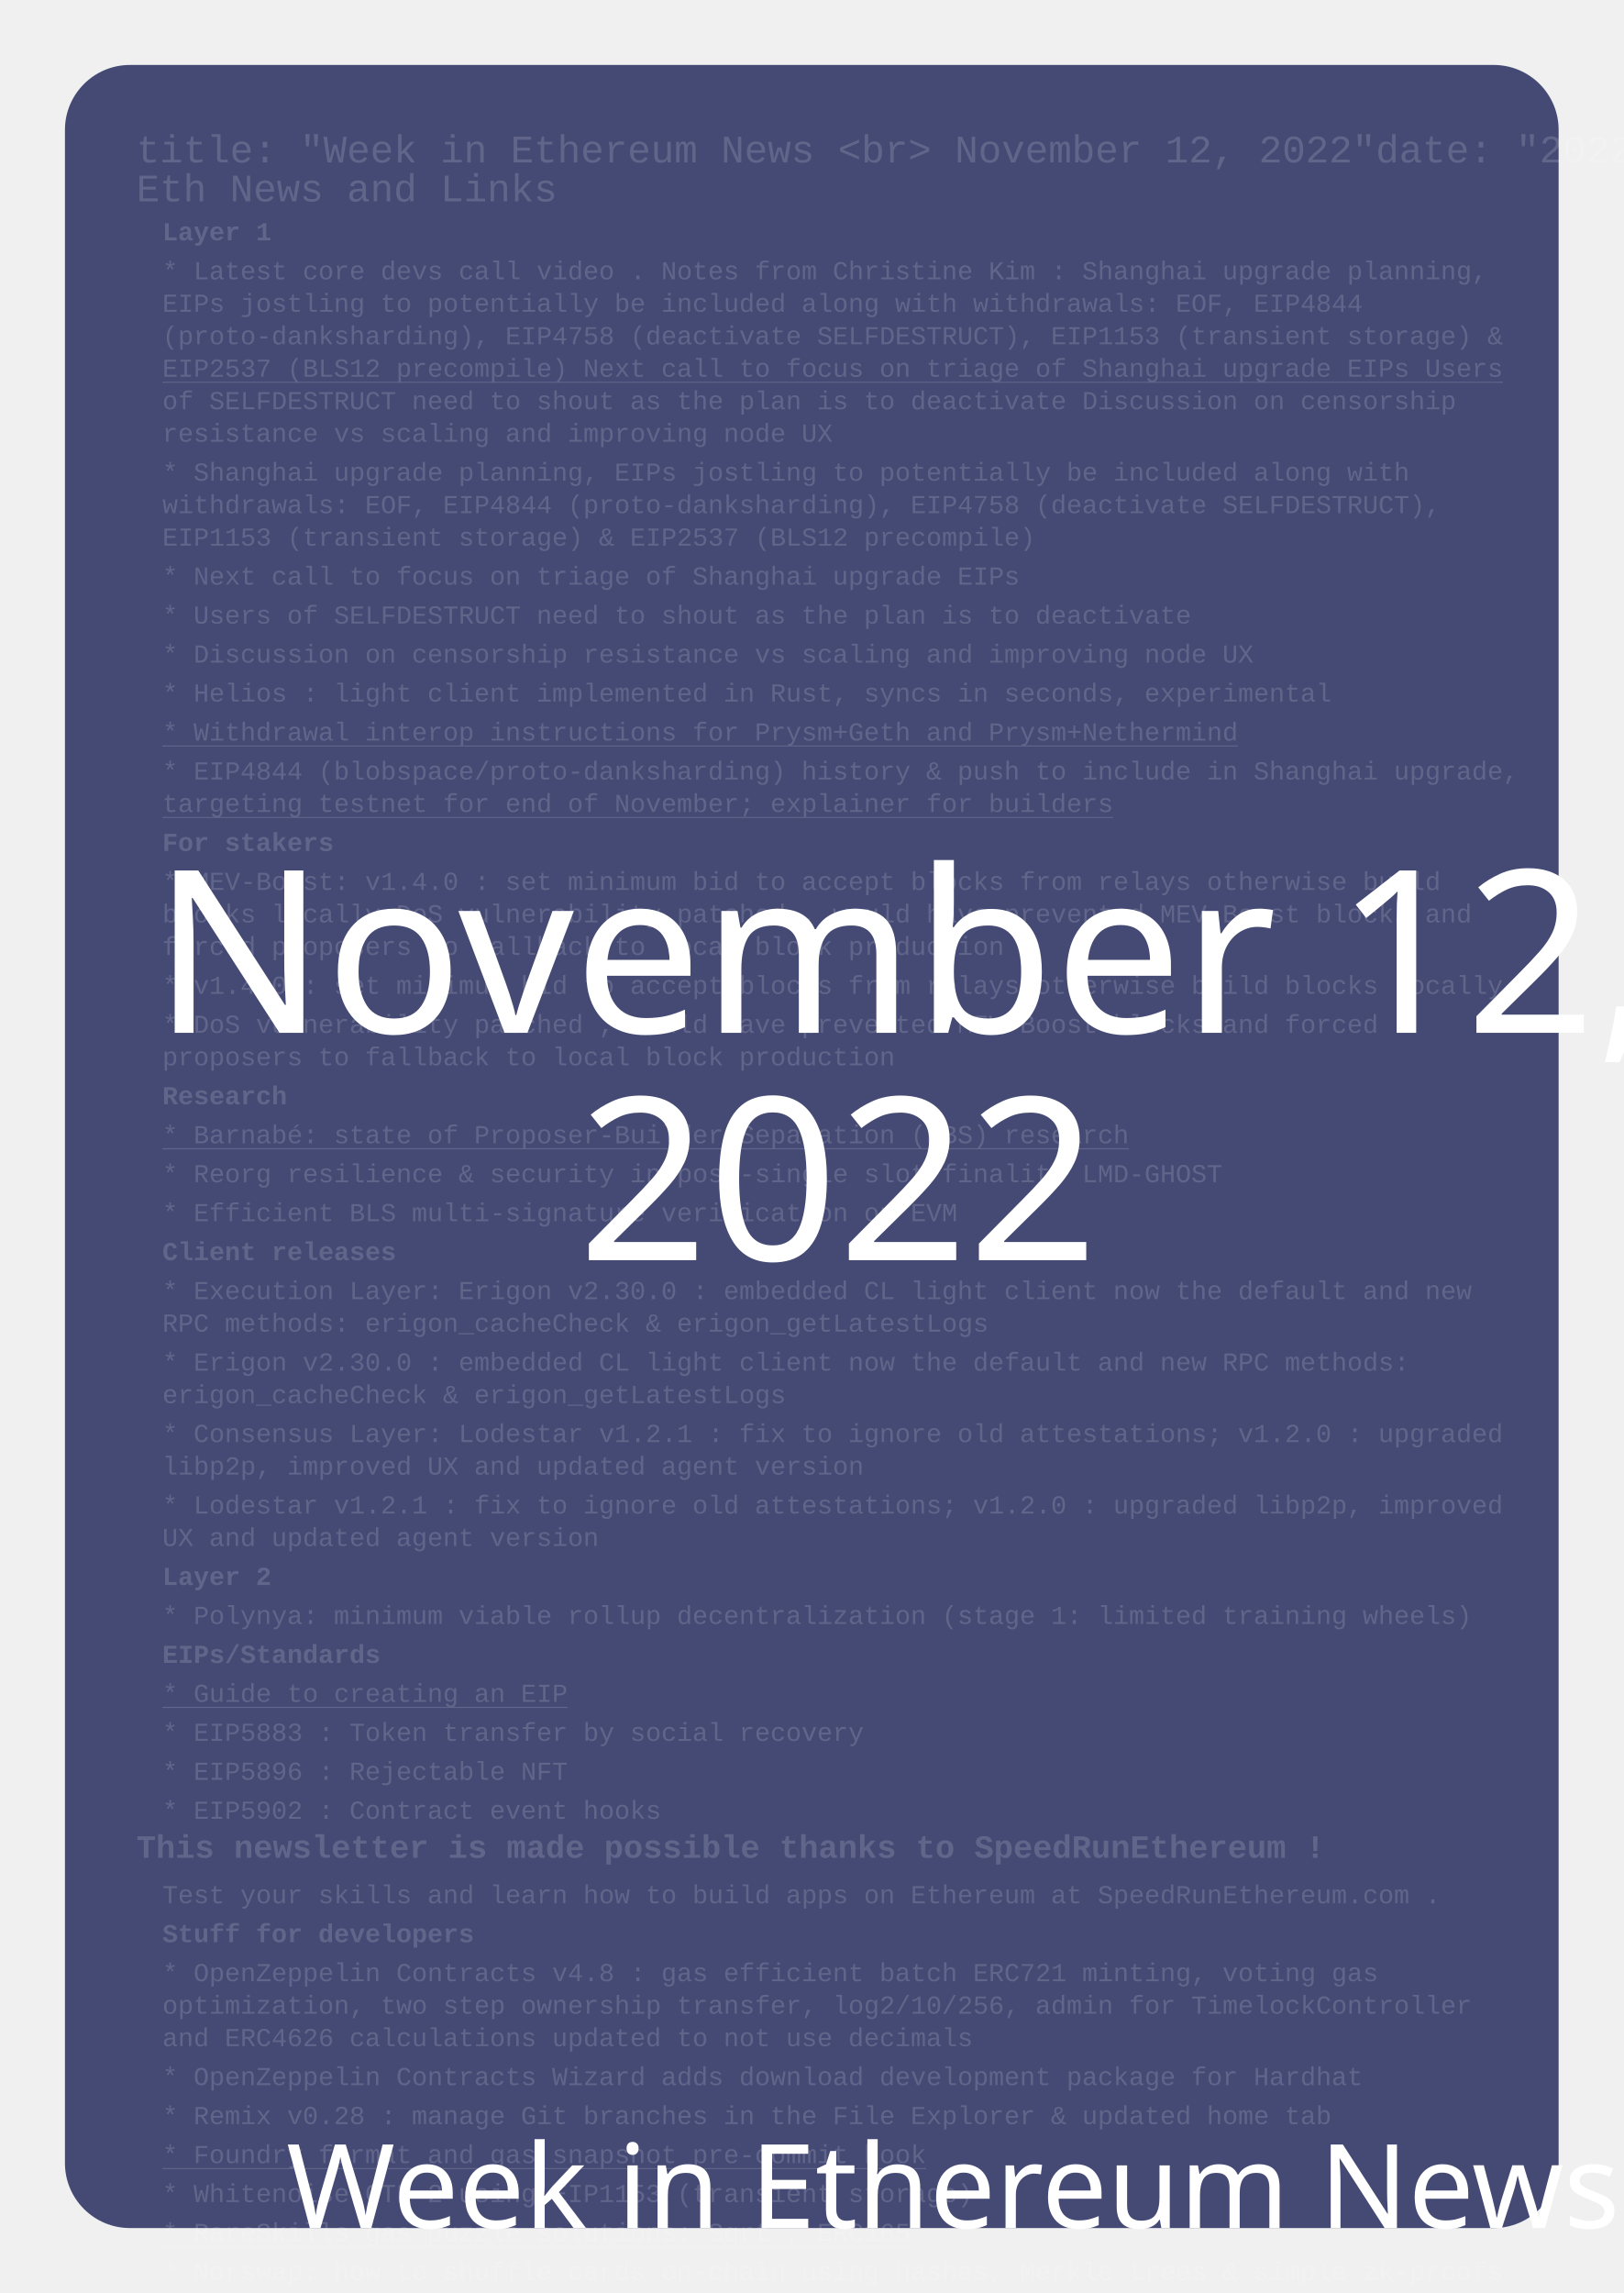
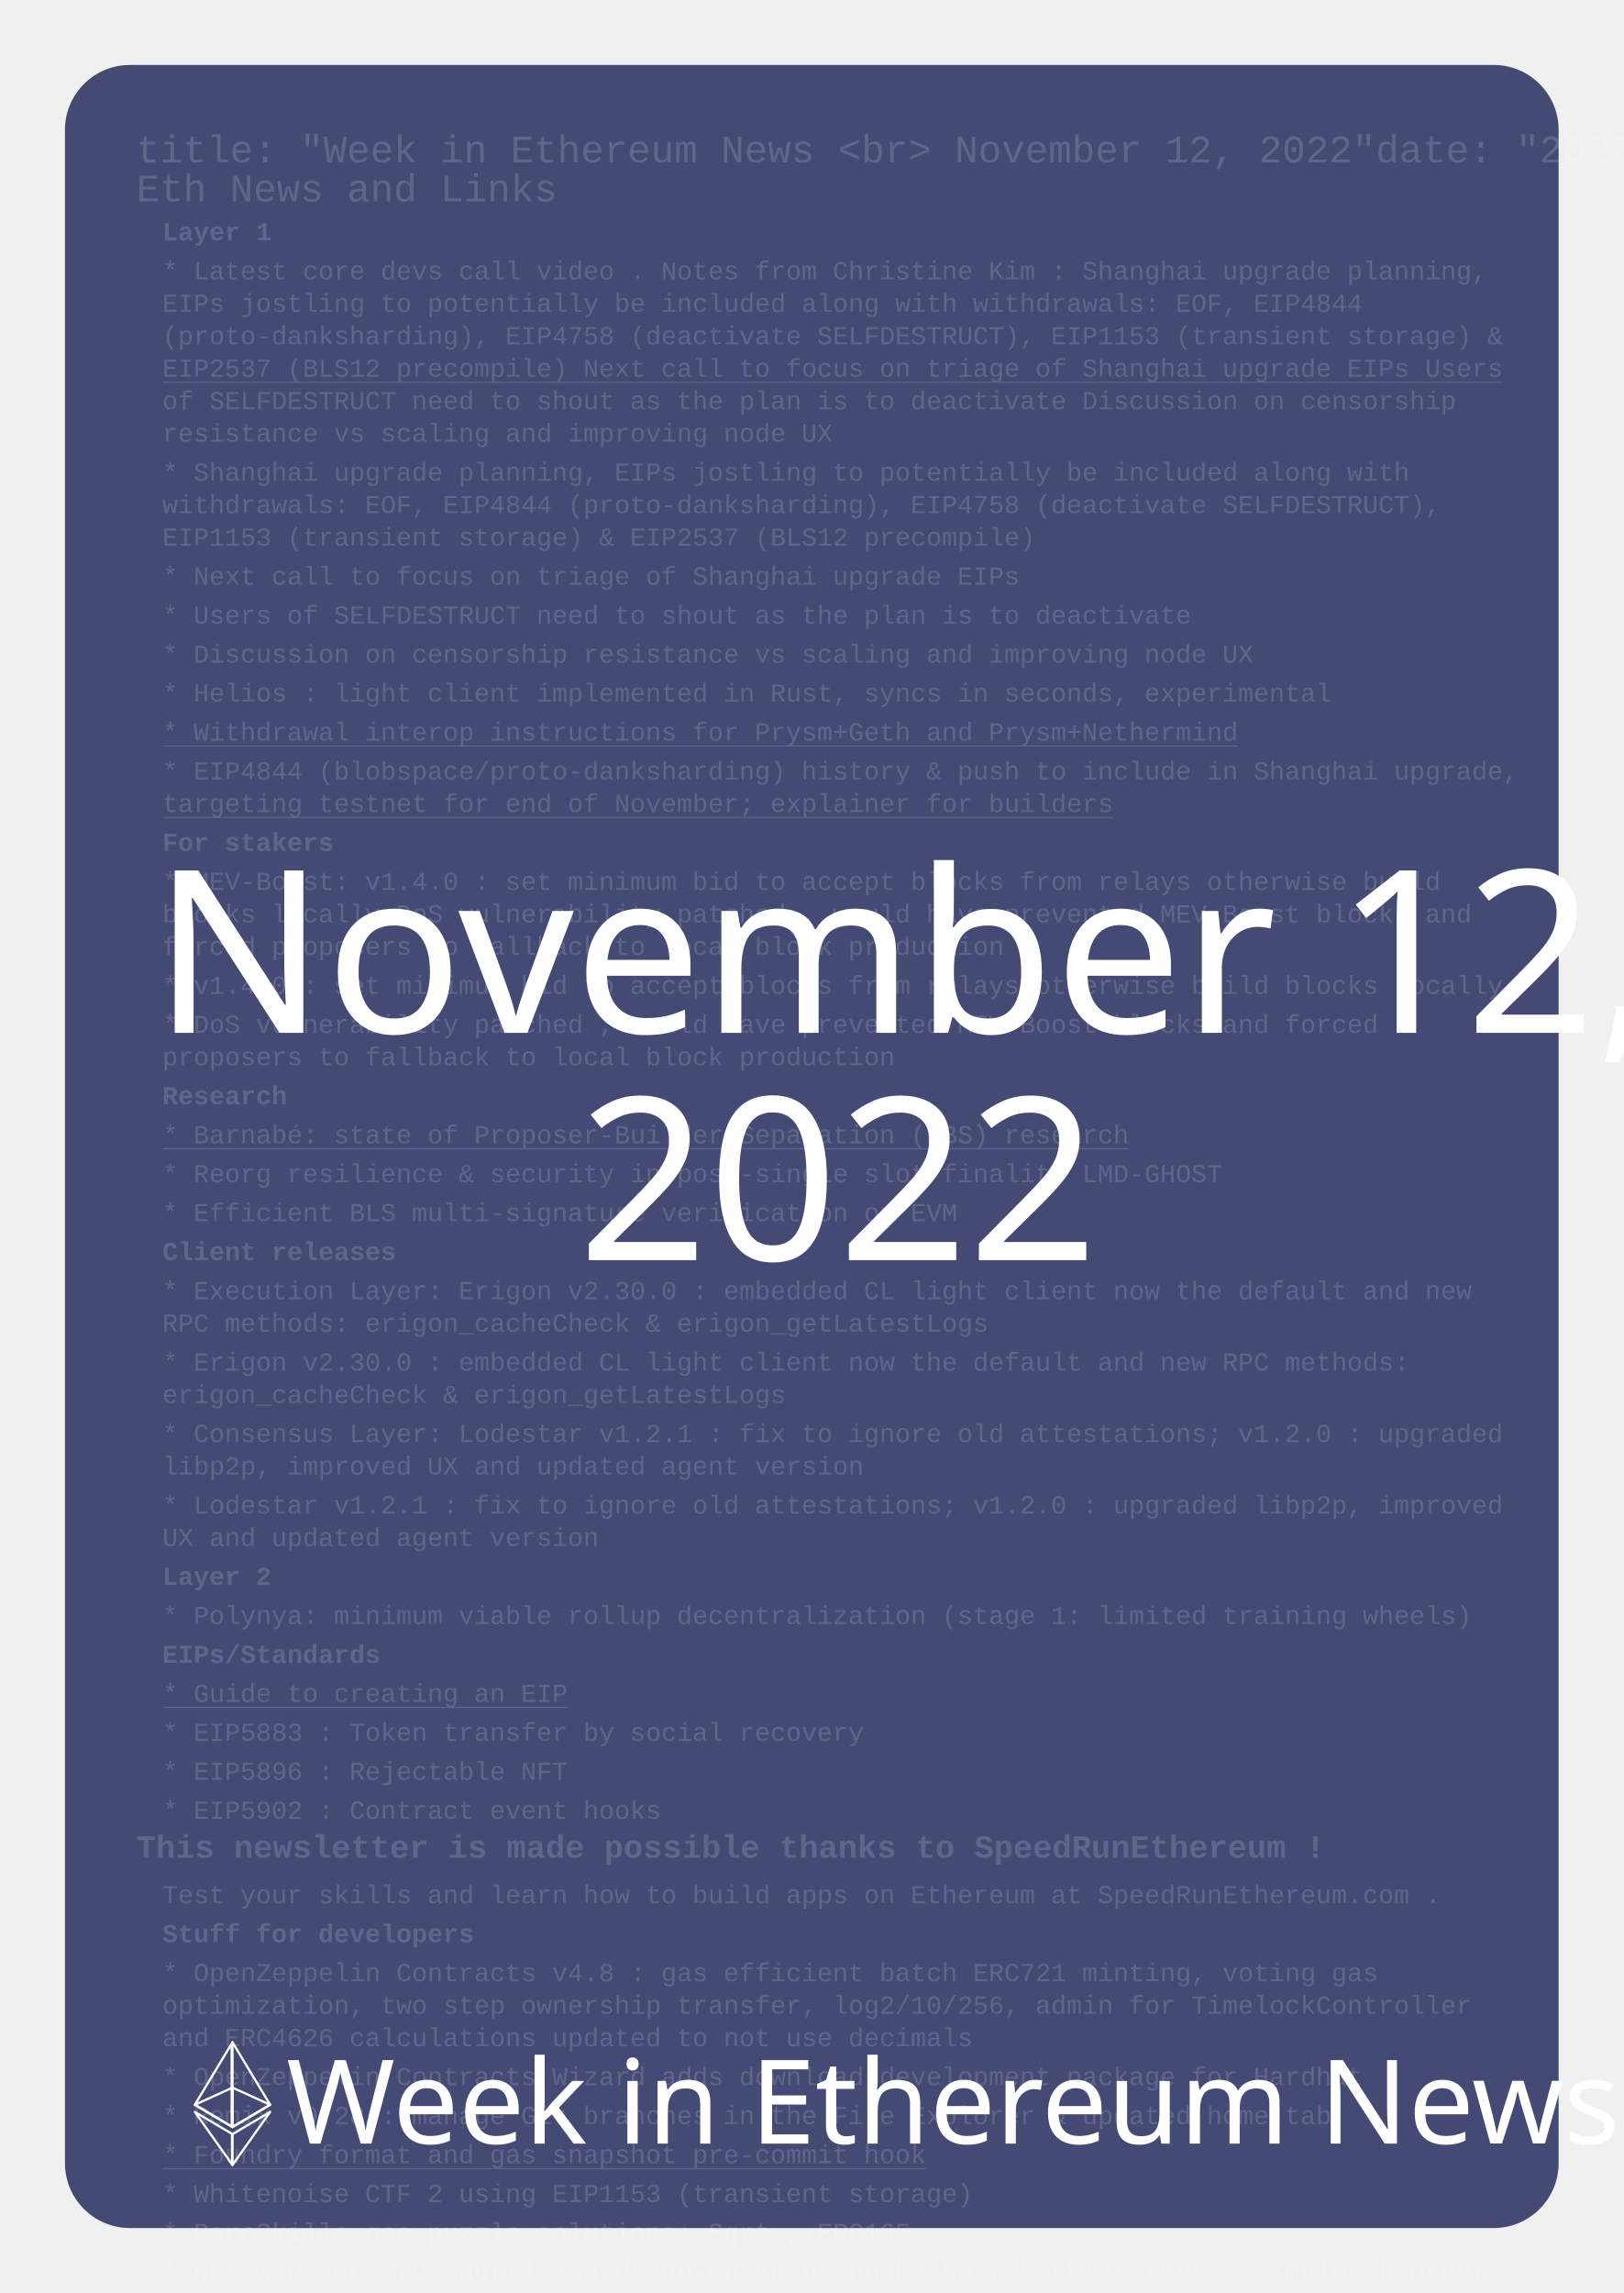
<svg xmlns="http://www.w3.org/2000/svg" id="week-in-ethereum-news" width="500" height="706" fill="none">
  <rect x="20" y="20" width="460" height="666" rx="20" fill="#454A75" />
  <text x="42" y="50" font-size="12px" font-family="Courier New" fill="#ffffff" opacity="0.15" font-weight="normal" text-decoration="none">title: "Week in Ethereum News &lt;br&gt; November 12, 2022"
date: "2022-11-12"</text>
  <text x="42" y="62" font-size="12px" font-family="Courier New" fill="#ffffff" opacity="0.15" font-weight="normal" text-decoration="none">Eth News and Links</text>
  <text x="50" y="74" font-size="8px" font-family="Courier New" fill="#ffffff" opacity="0.15" font-weight="bold" text-decoration="none">Layer 1</text>
  <text x="50" y="86" font-size="8px" font-family="Courier New" fill="#ffffff" opacity="0.15" font-weight="normal" text-decoration="none">* Latest core devs call video . Notes from Christine Kim : Shanghai upgrade planning,</text>
  <text x="50" y="96" font-size="8px" font-family="Courier New" fill="#ffffff" opacity="0.15" font-weight="normal" text-decoration="none">EIPs jostling to potentially be included along with withdrawals: EOF, EIP4844</text>
  <text x="50" y="106" font-size="8px" font-family="Courier New" fill="#ffffff" opacity="0.15" font-weight="normal" text-decoration="none">(proto-danksharding), EIP4758 (deactivate SELFDESTRUCT), EIP1153 (transient storage) &amp;</text>
  <text x="50" y="116" font-size="8px" font-family="Courier New" fill="#ffffff" opacity="0.15" font-weight="normal" text-decoration="underline">EIP2537 (BLS12 precompile) Next call to focus on triage of Shanghai upgrade EIPs Users</text>
  <text x="50" y="126" font-size="8px" font-family="Courier New" fill="#ffffff" opacity="0.15" font-weight="normal" text-decoration="none">of SELFDESTRUCT need to shout as the plan is to deactivate Discussion on censorship</text>
  <text x="50" y="136" font-size="8px" font-family="Courier New" fill="#ffffff" opacity="0.15" font-weight="normal" text-decoration="none">resistance vs scaling and improving node UX</text>
  <text x="50" y="148" font-size="8px" font-family="Courier New" fill="#ffffff" opacity="0.15" font-weight="normal" text-decoration="none">* Shanghai upgrade planning, EIPs jostling to potentially be included along with</text>
  <text x="50" y="158" font-size="8px" font-family="Courier New" fill="#ffffff" opacity="0.15" font-weight="normal" text-decoration="none">withdrawals: EOF, EIP4844 (proto-danksharding), EIP4758 (deactivate SELFDESTRUCT),</text>
  <text x="50" y="168" font-size="8px" font-family="Courier New" fill="#ffffff" opacity="0.15" font-weight="normal" text-decoration="none">EIP1153 (transient storage) &amp; EIP2537 (BLS12 precompile)</text>
  <text x="50" y="180" font-size="8px" font-family="Courier New" fill="#ffffff" opacity="0.15" font-weight="normal" text-decoration="none">* Next call to focus on triage of Shanghai upgrade EIPs</text>
  <text x="50" y="192" font-size="8px" font-family="Courier New" fill="#ffffff" opacity="0.15" font-weight="normal" text-decoration="none">* Users of SELFDESTRUCT need to shout as the plan is to deactivate</text>
  <text x="50" y="204" font-size="8px" font-family="Courier New" fill="#ffffff" opacity="0.15" font-weight="normal" text-decoration="none">* Discussion on censorship resistance vs scaling and improving node UX</text>
  <text x="50" y="216" font-size="8px" font-family="Courier New" fill="#ffffff" opacity="0.15" font-weight="normal" text-decoration="none">* Helios : light client implemented in Rust, syncs in seconds, experimental</text>
  <text x="50" y="228" font-size="8px" font-family="Courier New" fill="#ffffff" opacity="0.15" font-weight="normal" text-decoration="underline">* Withdrawal interop instructions for Prysm+Geth and Prysm+Nethermind</text>
  <text x="50" y="240" font-size="8px" font-family="Courier New" fill="#ffffff" opacity="0.15" font-weight="normal" text-decoration="none">* EIP4844 (blobspace/proto-danksharding) history &amp; push to include in Shanghai upgrade,</text>
  <text x="50" y="250" font-size="8px" font-family="Courier New" fill="#ffffff" opacity="0.15" font-weight="normal" text-decoration="underline">targeting testnet for end of November; explainer for builders</text>
  <text x="50" y="262" font-size="8px" font-family="Courier New" fill="#ffffff" opacity="0.15" font-weight="bold" text-decoration="none">For stakers</text>
  <text x="50" y="274" font-size="8px" font-family="Courier New" fill="#ffffff" opacity="0.15" font-weight="normal" text-decoration="none">* MEV-Boost: v1.4.0 : set minimum bid to accept blocks from relays otherwise build</text>
  <text x="50" y="284" font-size="8px" font-family="Courier New" fill="#ffffff" opacity="0.15" font-weight="normal" text-decoration="none">blocks locally DoS vulnerability patched , would have prevented MEV-Boost blocks and</text>
  <text x="50" y="294" font-size="8px" font-family="Courier New" fill="#ffffff" opacity="0.15" font-weight="normal" text-decoration="none">forced proposers to fallback to local block production</text>
  <text x="50" y="306" font-size="8px" font-family="Courier New" fill="#ffffff" opacity="0.15" font-weight="normal" text-decoration="none">* v1.4.0 : set minimum bid to accept blocks from relays otherwise build blocks locally</text>
  <text x="50" y="318" font-size="8px" font-family="Courier New" fill="#ffffff" opacity="0.15" font-weight="normal" text-decoration="none">* DoS vulnerability patched , would have prevented MEV-Boost blocks and forced</text>
  <text x="50" y="328" font-size="8px" font-family="Courier New" fill="#ffffff" opacity="0.15" font-weight="normal" text-decoration="none">proposers to fallback to local block production</text>
  <text x="50" y="340" font-size="8px" font-family="Courier New" fill="#ffffff" opacity="0.15" font-weight="bold" text-decoration="none">Research</text>
  <text x="50" y="352" font-size="8px" font-family="Courier New" fill="#ffffff" opacity="0.15" font-weight="normal" text-decoration="underline">* Barnabé: state of Proposer-Builder Separation (PBS) research</text>
  <text x="50" y="364" font-size="8px" font-family="Courier New" fill="#ffffff" opacity="0.15" font-weight="normal" text-decoration="none">* Reorg resilience &amp; security in post-single slot finality LMD-GHOST</text>
  <text x="50" y="376" font-size="8px" font-family="Courier New" fill="#ffffff" opacity="0.15" font-weight="normal" text-decoration="none">* Efficient BLS multi-signature verification on EVM</text>
  <text x="50" y="388" font-size="8px" font-family="Courier New" fill="#ffffff" opacity="0.15" font-weight="bold" text-decoration="none">Client releases</text>
  <text x="50" y="400" font-size="8px" font-family="Courier New" fill="#ffffff" opacity="0.15" font-weight="normal" text-decoration="none">* Execution Layer: Erigon v2.30.0 : embedded CL light client now the default and new</text>
  <text x="50" y="410" font-size="8px" font-family="Courier New" fill="#ffffff" opacity="0.15" font-weight="normal" text-decoration="none">RPC methods: erigon_cacheCheck &amp; erigon_getLatestLogs</text>
  <text x="50" y="422" font-size="8px" font-family="Courier New" fill="#ffffff" opacity="0.15" font-weight="normal" text-decoration="none">* Erigon v2.30.0 : embedded CL light client now the default and new RPC methods:</text>
  <text x="50" y="432" font-size="8px" font-family="Courier New" fill="#ffffff" opacity="0.15" font-weight="normal" text-decoration="none">erigon_cacheCheck &amp; erigon_getLatestLogs</text>
  <text x="50" y="444" font-size="8px" font-family="Courier New" fill="#ffffff" opacity="0.15" font-weight="normal" text-decoration="none">* Consensus Layer: Lodestar v1.2.1 : fix to ignore old attestations; v1.2.0 : upgraded</text>
  <text x="50" y="454" font-size="8px" font-family="Courier New" fill="#ffffff" opacity="0.15" font-weight="normal" text-decoration="none">libp2p, improved UX and updated agent version</text>
  <text x="50" y="466" font-size="8px" font-family="Courier New" fill="#ffffff" opacity="0.15" font-weight="normal" text-decoration="none">* Lodestar v1.2.1 : fix to ignore old attestations; v1.2.0 : upgraded libp2p, improved</text>
  <text x="50" y="476" font-size="8px" font-family="Courier New" fill="#ffffff" opacity="0.15" font-weight="normal" text-decoration="none">UX and updated agent version</text>
  <text x="50" y="488" font-size="8px" font-family="Courier New" fill="#ffffff" opacity="0.15" font-weight="bold" text-decoration="none">Layer 2</text>
  <text x="50" y="500" font-size="8px" font-family="Courier New" fill="#ffffff" opacity="0.15" font-weight="normal" text-decoration="none">* Polynya: minimum viable rollup decentralization (stage 1: limited training wheels)</text>
  <text x="50" y="512" font-size="8px" font-family="Courier New" fill="#ffffff" opacity="0.15" font-weight="bold" text-decoration="none">EIPs/Standards</text>
  <text x="50" y="524" font-size="8px" font-family="Courier New" fill="#ffffff" opacity="0.15" font-weight="normal" text-decoration="underline">* Guide to creating an EIP</text>
  <text x="50" y="536" font-size="8px" font-family="Courier New" fill="#ffffff" opacity="0.15" font-weight="normal" text-decoration="none">* EIP5883 : Token transfer by social recovery</text>
  <text x="50" y="548" font-size="8px" font-family="Courier New" fill="#ffffff" opacity="0.15" font-weight="normal" text-decoration="none">* EIP5896 : Rejectable NFT</text>
  <text x="50" y="560" font-size="8px" font-family="Courier New" fill="#ffffff" opacity="0.15" font-weight="normal" text-decoration="none">* EIP5902 : Contract event hooks</text>
  <text x="42" y="572" font-size="10px" font-family="Courier New" fill="#ffffff" opacity="0.15" font-weight="bold" text-decoration="none">This newsletter is made possible thanks to SpeedRunEthereum !</text>
  <text x="50" y="586" font-size="8px" font-family="Courier New" fill="#ffffff" opacity="0.15" font-weight="normal" text-decoration="none">Test your skills and learn how to build apps on Ethereum at SpeedRunEthereum.com .</text>
  <text x="50" y="598" font-size="8px" font-family="Courier New" fill="#ffffff" opacity="0.15" font-weight="bold" text-decoration="none">Stuff for developers</text>
  <text x="50" y="610" font-size="8px" font-family="Courier New" fill="#ffffff" opacity="0.15" font-weight="normal" text-decoration="none">* OpenZeppelin Contracts v4.8 : gas efficient batch ERC721 minting, voting gas</text>
  <text x="50" y="620" font-size="8px" font-family="Courier New" fill="#ffffff" opacity="0.15" font-weight="normal" text-decoration="none">optimization, two step ownership transfer, log2/10/256, admin for TimelockController</text>
  <text x="50" y="630" font-size="8px" font-family="Courier New" fill="#ffffff" opacity="0.15" font-weight="normal" text-decoration="none">and ERC4626 calculations updated to not use decimals</text>
  <text x="50" y="642" font-size="8px" font-family="Courier New" fill="#ffffff" opacity="0.15" font-weight="normal" text-decoration="none">* OpenZeppelin Contracts Wizard adds download development package for Hardhat</text>
  <text x="50" y="654" font-size="8px" font-family="Courier New" fill="#ffffff" opacity="0.15" font-weight="normal" text-decoration="none">* Remix v0.28 : manage Git branches in the File Explorer &amp; updated home tab</text>
  <text x="50" y="666" font-size="8px" font-family="Courier New" fill="#ffffff" opacity="0.15" font-weight="normal" text-decoration="underline">* Foundry format and gas snapshot pre-commit hook</text>
  <text x="50" y="678" font-size="8px" font-family="Courier New" fill="#ffffff" opacity="0.15" font-weight="normal" text-decoration="none">* Whitenoise CTF 2 using EIP1153 (transient storage)</text>
  <text x="50" y="690" font-size="8px" font-family="Courier New" fill="#ffffff" opacity="0.15" font-weight="normal" text-decoration="underline">* RareSkills gas puzzle solutions: Sqrt , ERC165</text>
  <text x="50" y="702" font-size="8px" font-family="Courier New" fill="#ffffff" opacity="0.15" font-weight="normal" text-decoration="none">* Norswap: how to shuffle cards on-chain using hashes, Merkle trees &amp; simple zk-proofs</text>
  <text x="50" y="714" font-size="8px" font-family="Courier New" fill="#ffffff" opacity="0.15" font-weight="normal" text-decoration="none">* ConnectKit v1.0.0 (React components to connect wallets): adds Sign in With Ethereum</text>
  <text x="50" y="724" font-size="8px" font-family="Courier New" fill="#ffffff" opacity="0.15" font-weight="normal" text-decoration="none">support, avatar component and Nouns theme</text>
  <text x="50" y="736" font-size="8px" font-family="Courier New" fill="#ffffff" opacity="0.15" font-weight="normal" text-decoration="none">* Zk-starter : create arithmetic circuit with corresponding Solidity contract, uses</text>
  <text x="50" y="746" font-size="8px" font-family="Courier New" fill="#ffffff" opacity="0.15" font-weight="normal" text-decoration="none">circom &amp; Foundry</text>
  <text x="50" y="758" font-size="8px" font-family="Courier New" fill="#ffffff" opacity="0.15" font-weight="bold" text-decoration="none">Security</text>
  <text x="50" y="770" font-size="8px" font-family="Courier New" fill="#ffffff" opacity="0.15" font-weight="normal" text-decoration="none">* DFX Finance $4 million exploit , reentrancy of flash loan mechanism</text>
  <text x="50" y="782" font-size="8px" font-family="Courier New" fill="#ffffff" opacity="0.15" font-weight="bold" text-decoration="none">Ecosystem</text>
  <text x="50" y="794" font-size="8px" font-family="Courier New" fill="#ffffff" opacity="0.15" font-weight="normal" text-decoration="none">* The total supply of ETH has decreased since the Merge</text>
  <text x="50" y="806" font-size="8px" font-family="Courier New" fill="#ffffff" opacity="0.15" font-weight="normal" text-decoration="underline">* ETHSanFrancisco hackathon winners &amp; list of projects</text>
  <text x="50" y="818" font-size="8px" font-family="Courier New" fill="#ffffff" opacity="0.15" font-weight="bold" text-decoration="none">Application layer</text>
  <text x="50" y="830" font-size="8px" font-family="Courier New" fill="#ffffff" opacity="0.15" font-weight="normal" text-decoration="none">* OpenSea enforcing NFT royalties for new collections only if they implement a block</text>
  <text x="50" y="840" font-size="8px" font-family="Courier New" fill="#ffffff" opacity="0.15" font-weight="normal" text-decoration="none">list, still enforcing royalties for existing collections</text>
  <text x="50" y="852" font-size="8px" font-family="Courier New" fill="#ffffff" opacity="0.15" font-weight="normal" text-decoration="none">* MagicMirror : mirror single NFT from Optimism to mainnet for use as Twitter PFPs</text>
  <text x="50" y="864" font-size="8px" font-family="Courier New" fill="#ffffff" opacity="0.15" font-weight="normal" text-decoration="none">* ENS merch : baseball cap embroidered with ENS name</text>
  <text x="42" y="876" font-size="10px" font-family="Courier New" fill="#ffffff" opacity="0.15" font-weight="normal" text-decoration="none">Job Listings</text>
  <text x="50" y="888" font-size="8px" font-family="Courier New" fill="#ffffff" opacity="0.15" font-weight="normal" text-decoration="underline">* EF Robust Incentives Group seek a research scientist</text>
  <text x="50" y="900" font-size="8px" font-family="Courier New" fill="#ffffff" opacity="0.15" font-weight="normal" text-decoration="none">* Avantgarde Finance seeking Full Stack Dev in Web3/DeFi to build on Enzyme</text>
  <text x="50" y="912" font-size="8px" font-family="Courier New" fill="#ffffff" opacity="0.15" font-weight="normal" text-decoration="none">* Project Manager wanted by EF for organizational &amp; team support</text>
  <text x="50" y="924" font-size="8px" font-family="Courier New" fill="#ffffff" opacity="0.15" font-weight="normal" text-decoration="underline">* EF are hiring a code integration tester</text>
  <text x="50" y="936" font-size="8px" font-family="Courier New" fill="#ffffff" opacity="0.15" font-weight="normal" text-decoration="none">Job listings: $600 for four issues (75 character limit), payable in ETH/DAI/USDC to</text>
  <text x="50" y="946" font-size="8px" font-family="Courier New" fill="#ffffff" opacity="0.15" font-weight="normal" text-decoration="none">abcoathup.eth on mainnet or Layer 2. Pay with one click using 3cities.  Questions?</text>
  <text x="50" y="956" font-size="8px" font-family="Courier New" fill="#ffffff" opacity="0.15" font-weight="normal" text-decoration="none">abcoathup at-gmail</text>
  <text x="50" y="968" font-size="8px" font-family="Courier New" fill="#ffffff" opacity="0.15" font-weight="bold" text-decoration="none">Regulation/business/tokens</text>
  <text x="50" y="980" font-size="8px" font-family="Courier New" fill="#ffffff" opacity="0.15" font-weight="normal" text-decoration="none">* FTX blows up: Rekt gives the play-by-play on the FTX/Alameda implosion Bahamas</text>
  <text x="50" y="990" font-size="8px" font-family="Courier New" fill="#ffffff" opacity="0.15" font-weight="normal" text-decoration="underline">Securities Commission freezes FTX assets [PDF] filed for bankruptcy &amp; SBF resigns</text>
  <text x="50" y="1000" font-size="8px" font-family="Courier New" fill="#ffffff" opacity="0.15" font-weight="normal" text-decoration="none">BlockFi pauses withdrawals</text>
  <text x="50" y="1012" font-size="8px" font-family="Courier New" fill="#ffffff" opacity="0.15" font-weight="normal" text-decoration="underline">* Rekt gives the play-by-play on the FTX/Alameda implosion</text>
  <text x="50" y="1024" font-size="8px" font-family="Courier New" fill="#ffffff" opacity="0.15" font-weight="normal" text-decoration="none">* Bahamas Securities Commission freezes FTX assets [PDF]</text>
  <text x="50" y="1036" font-size="8px" font-family="Courier New" fill="#ffffff" opacity="0.15" font-weight="normal" text-decoration="none">* filed for bankruptcy &amp; SBF resigns</text>
  <text x="50" y="1048" font-size="8px" font-family="Courier New" fill="#ffffff" opacity="0.15" font-weight="normal" text-decoration="none">* BlockFi pauses withdrawals</text>
  <text x="50" y="1060" font-size="8px" font-family="Courier New" fill="#ffffff" opacity="0.15" font-weight="normal" text-decoration="none">* OFAC recategorized Tornado Cash as banned and adds testnet contracts to banned list</text>
  <text x="50" y="1072" font-size="8px" font-family="Courier New" fill="#ffffff" opacity="0.15" font-weight="normal" text-decoration="none">* SEC wins summary judgment against LBRY for not registering their token sale as a</text>
  <text x="50" y="1082" font-size="8px" font-family="Courier New" fill="#ffffff" opacity="0.15" font-weight="normal" text-decoration="none">security offering</text>
  <text x="50" y="1094" font-size="8px" font-family="Courier New" fill="#ffffff" opacity="0.15" font-weight="normal" text-decoration="none">* US seek to seize 50k BTC hacked from Silk Road in 2012</text>
  <text x="50" y="1106" font-size="8px" font-family="Courier New" fill="#ffffff" opacity="0.15" font-weight="normal" text-decoration="none">* Auctioning off the reward paid to token holders for voting can increase robustness</text>
  <text x="50" y="1116" font-size="8px" font-family="Courier New" fill="#ffffff" opacity="0.15" font-weight="normal" text-decoration="none">against governance attacks</text>
  <text x="50" y="1128" font-size="8px" font-family="Courier New" fill="#ffffff" opacity="0.15" font-weight="bold" text-decoration="none">General</text>
  <text x="50" y="1140" font-size="8px" font-family="Courier New" fill="#ffffff" opacity="0.15" font-weight="normal" text-decoration="underline">* Taylor Monahan: get your assets off exchanges and onto your own keys</text>
  <text x="50" y="1152" font-size="8px" font-family="Courier New" fill="#ffffff" opacity="0.15" font-weight="normal" text-decoration="none">* David Mihal’s CryptoFlows : visualization of flow of value between chains</text>
  <text x="50" y="1164" font-size="8px" font-family="Courier New" fill="#ffffff" opacity="0.15" font-weight="normal" text-decoration="none">* Checking univariate identities in linear time</text>
  <text x="50" y="1176" font-size="8px" font-family="Courier New" fill="#ffffff" opacity="0.15" font-weight="normal" text-decoration="none">* Baloo : protocol for lookup tables, linear on the amount of lookups &amp; independent of</text>
  <text x="50" y="1186" font-size="8px" font-family="Courier New" fill="#ffffff" opacity="0.15" font-weight="normal" text-decoration="none">table size</text>
  <text x="50" y="1198" font-size="8px" font-family="Courier New" fill="#ffffff" opacity="0.15" font-weight="normal" text-decoration="none">Follow @WeekinEthNews to find out what the most clicked links are. Follow @abcoathup</text>
  <text x="50" y="1208" font-size="8px" font-family="Courier New" fill="#ffffff" opacity="0.15" font-weight="normal" text-decoration="none">and @evan_van_ness to get most of the week’s news in real time.</text>
  <text x="50" y="1220" font-size="8px" font-family="Courier New" fill="#ffffff" opacity="0.15" font-weight="normal" text-decoration="underline">Permalink for this week’s issue:</text>
  <text x="50" y="1230" font-size="8px" font-family="Courier New" fill="#ffffff" opacity="0.15" font-weight="normal" text-decoration="underline">https://weekinethereumnews.com/week-in-ethereum-news-november-12-2022</text>
  <text x="42" y="1242" font-size="12px" font-family="Courier New" fill="#ffffff" opacity="0.15" font-weight="normal" text-decoration="none">Upcoming Dates of Note</text>
  <text x="50" y="1254" font-size="8px" font-family="Courier New" fill="#ffffff" opacity="0.15" font-weight="normal" text-decoration="none">(new/changes in bold )</text>
  <text x="50" y="1266" font-size="8px" font-family="Courier New" fill="#ffffff" opacity="0.15" font-weight="bold" text-decoration="none">* Nov 18 – 0xPARC PARC Squad application deadline</text>
  <text x="50" y="1278" font-size="8px" font-family="Courier New" fill="#ffffff" opacity="0.15" font-weight="normal" text-decoration="none">* Nov 20 – Clr.fund LatAm round ends</text>
  <text x="50" y="1290" font-size="8px" font-family="Courier New" fill="#ffffff" opacity="0.15" font-weight="normal" text-decoration="underline">* Nov 25-27 – ETH Vietnam</text>
  <text x="50" y="1302" font-size="8px" font-family="Courier New" fill="#ffffff" opacity="0.15" font-weight="normal" text-decoration="none">* Dec 1 – Columbia cryptoeconomics workshop (New York)</text>
  <text x="50" y="1314" font-size="8px" font-family="Courier New" fill="#ffffff" opacity="0.15" font-weight="normal" text-decoration="none">* Dec 2-4 – ETHIndia (ETH Global)</text>
  <text x="50" y="1326" font-size="8px" font-family="Courier New" fill="#ffffff" opacity="0.15" font-weight="normal" text-decoration="none">* Dec 5 – EF Layer 2 grants deadline</text>
  <text x="50" y="1338" font-size="8px" font-family="Courier New" fill="#ffffff" opacity="0.15" font-weight="normal" text-decoration="underline">* Mar 2-5 – ETHDenver</text>
  <text x="50" y="1350" font-size="8px" font-family="Courier New" fill="#ffffff" opacity="0.15" font-weight="normal" text-decoration="none">Sign up to receive this newsletter weekly</text>
  <text fill="#ffffff" font-family="Calibri" font-size="70" font-weight="300">
    <tspan x="47.009" y="318">November 12,</tspan>
    <tspan x="177.989" y="388">2022</tspan>
  </text>
-   <g transform="translate(0, 611)">
+   <g transform="translate(20, 300) scale(0.8)">
    <path d="m64.496 411-.317 1.076v31.228l.317.316 14.495-8.568L64.496 411Z" stroke="#fff" stroke-width=".866" stroke-linecap="round" stroke-linejoin="round" />
    <path d="M64.496 411 50 435.052l14.496 8.568V411Zm0 35.365-.179.218v11.124l.179.521L79 437.801l-14.504 8.564Z" stroke="#fff" stroke-width=".866" stroke-linecap="round" stroke-linejoin="round" />
    <path d="M64.496 458.228v-11.863L50 437.801l14.496 20.427Zm0-14.608 14.495-8.568-14.495-6.589v15.157ZM50 435.052l14.496 8.568v-15.157L50 435.052Z" stroke="#fff" stroke-width=".866" stroke-linecap="round" stroke-linejoin="round" />
  </g>
-   <text fill="#ffffff" font-family="Calibri" font-size="36" x="88.195" y="686">Week in Ethereum News</text>
+   <text fill="#ffffff" font-family="Calibri" font-size="36" x="88.195" y="660">Week in Ethereum News</text>
  <style>
      .wienText {font-family: "Courier New"; fill: white; opacity: .15;}
      .h2 {font-size: 12px;}
      .h3 {font-size: 10px;}
      .tiny {font-size: 8px;}
      .link {text-decoration: underline;}
    </style>
</svg>
